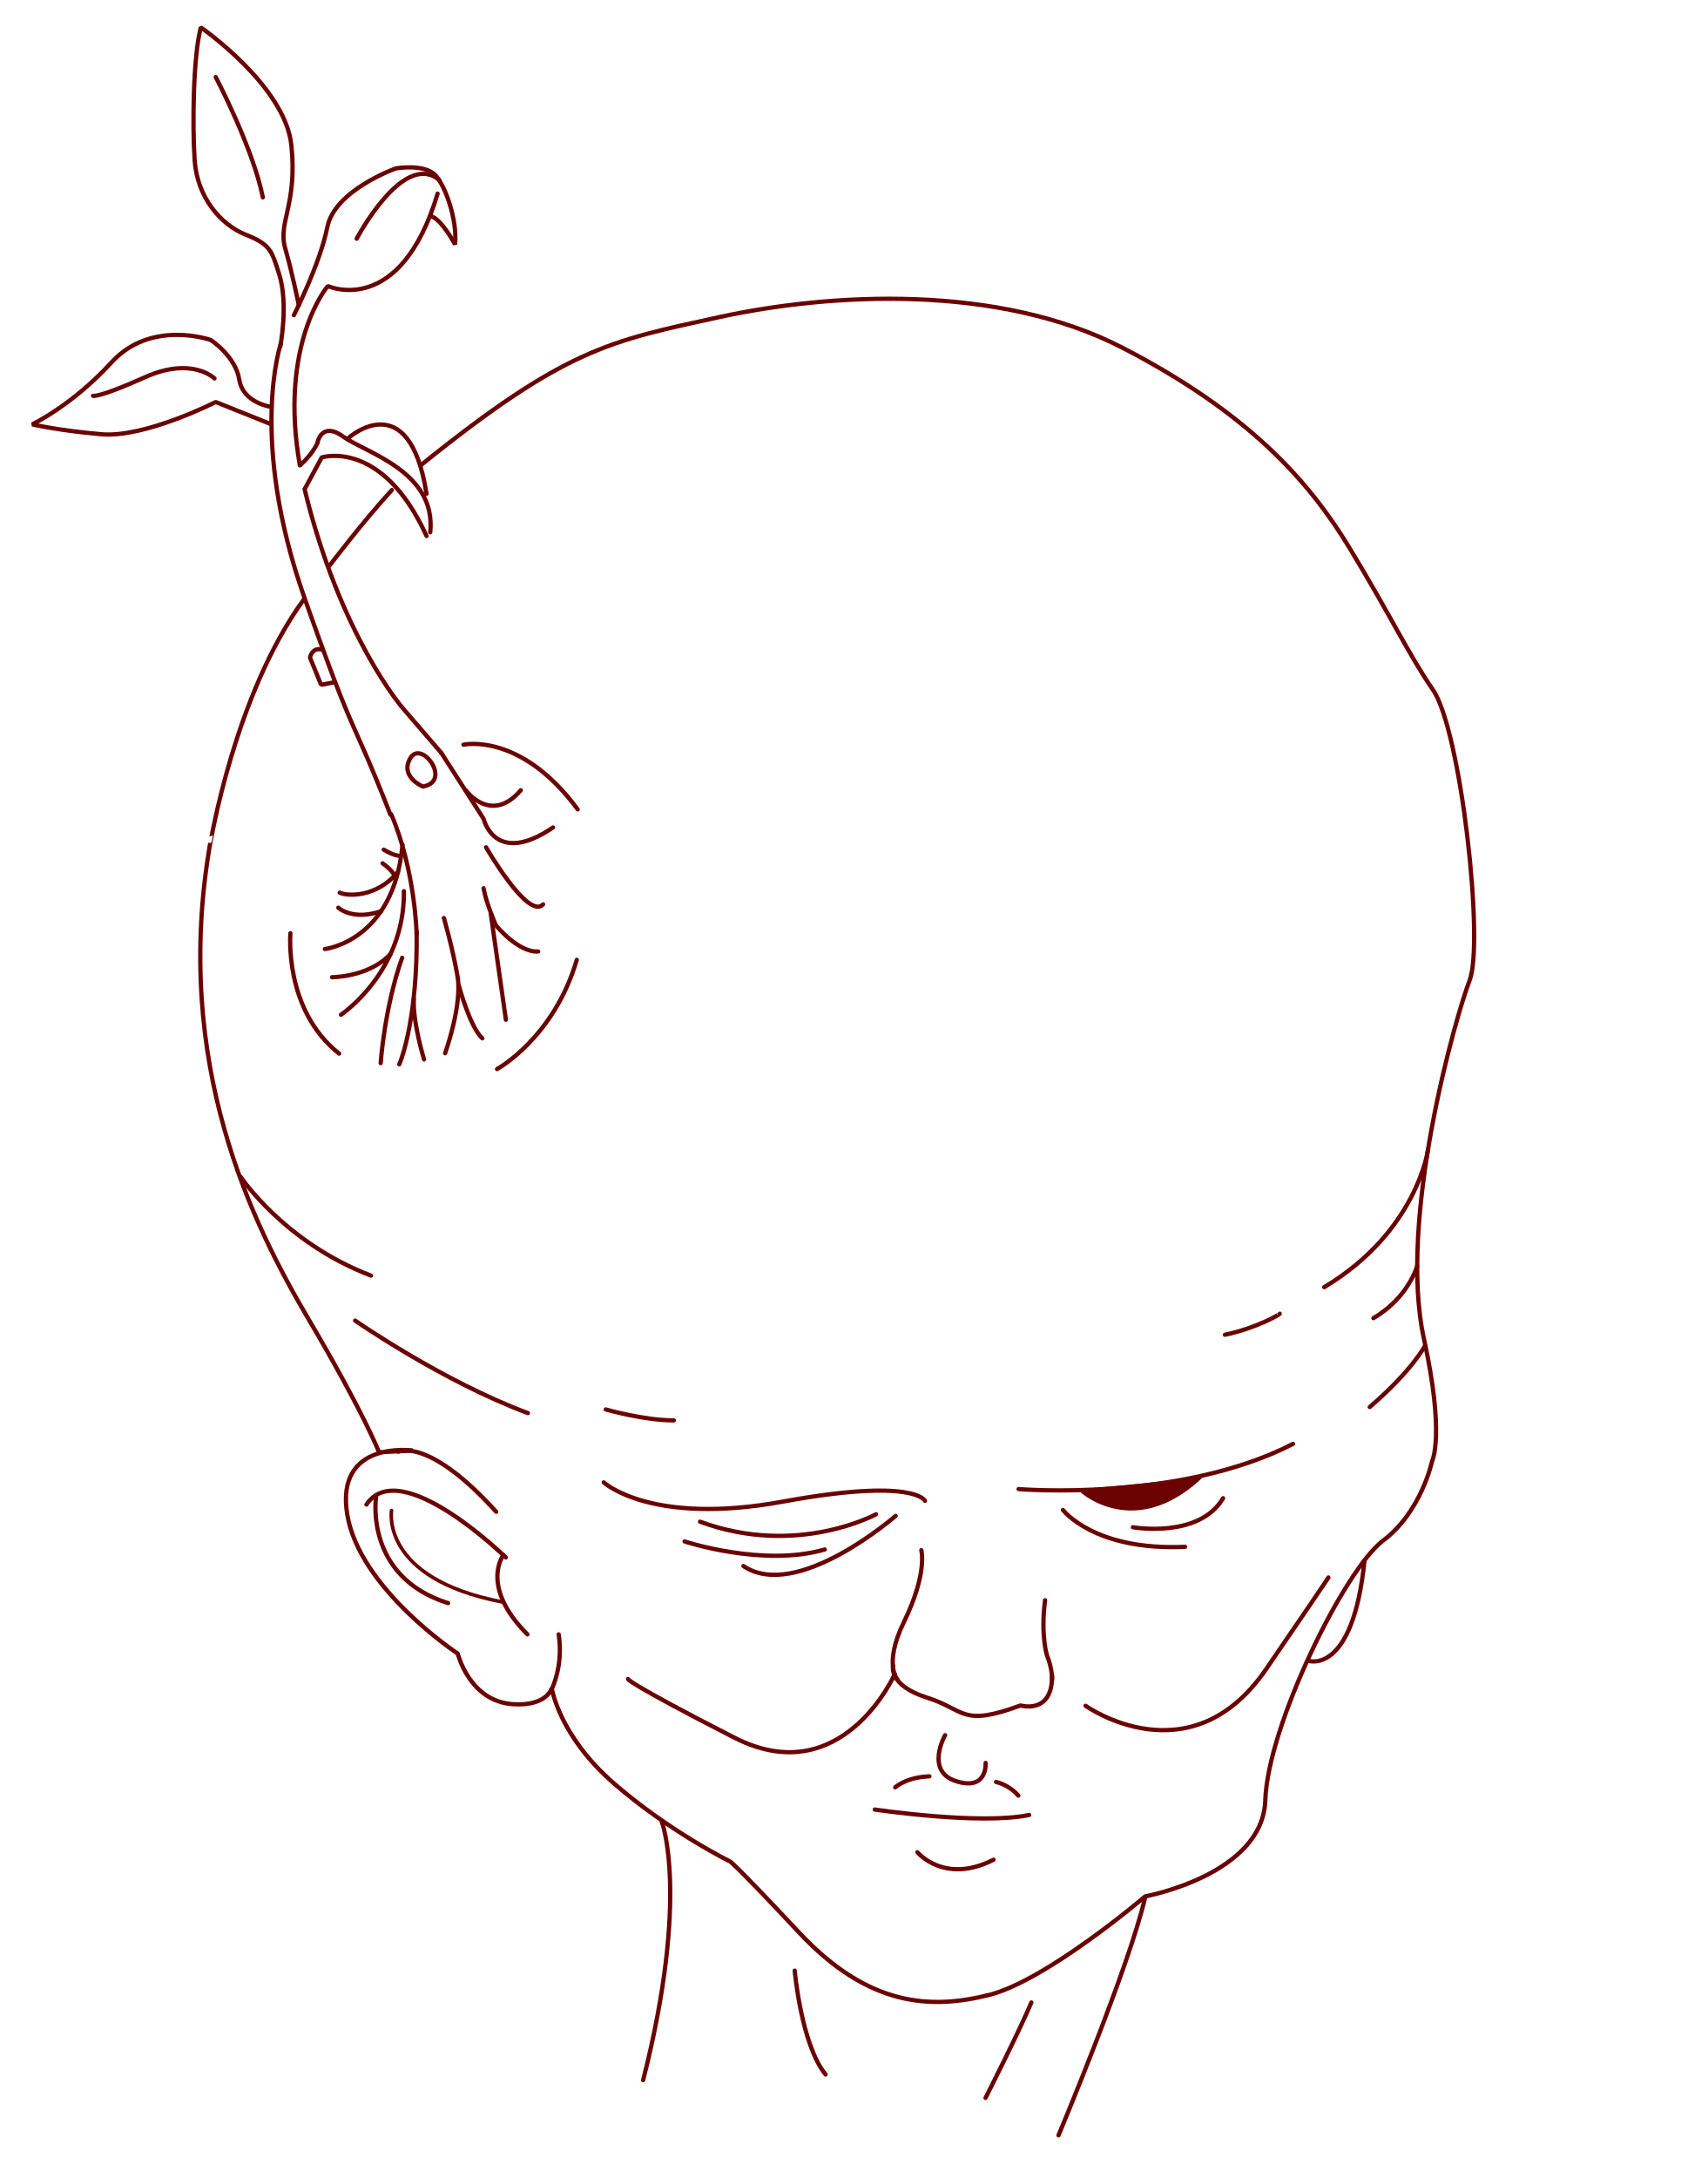
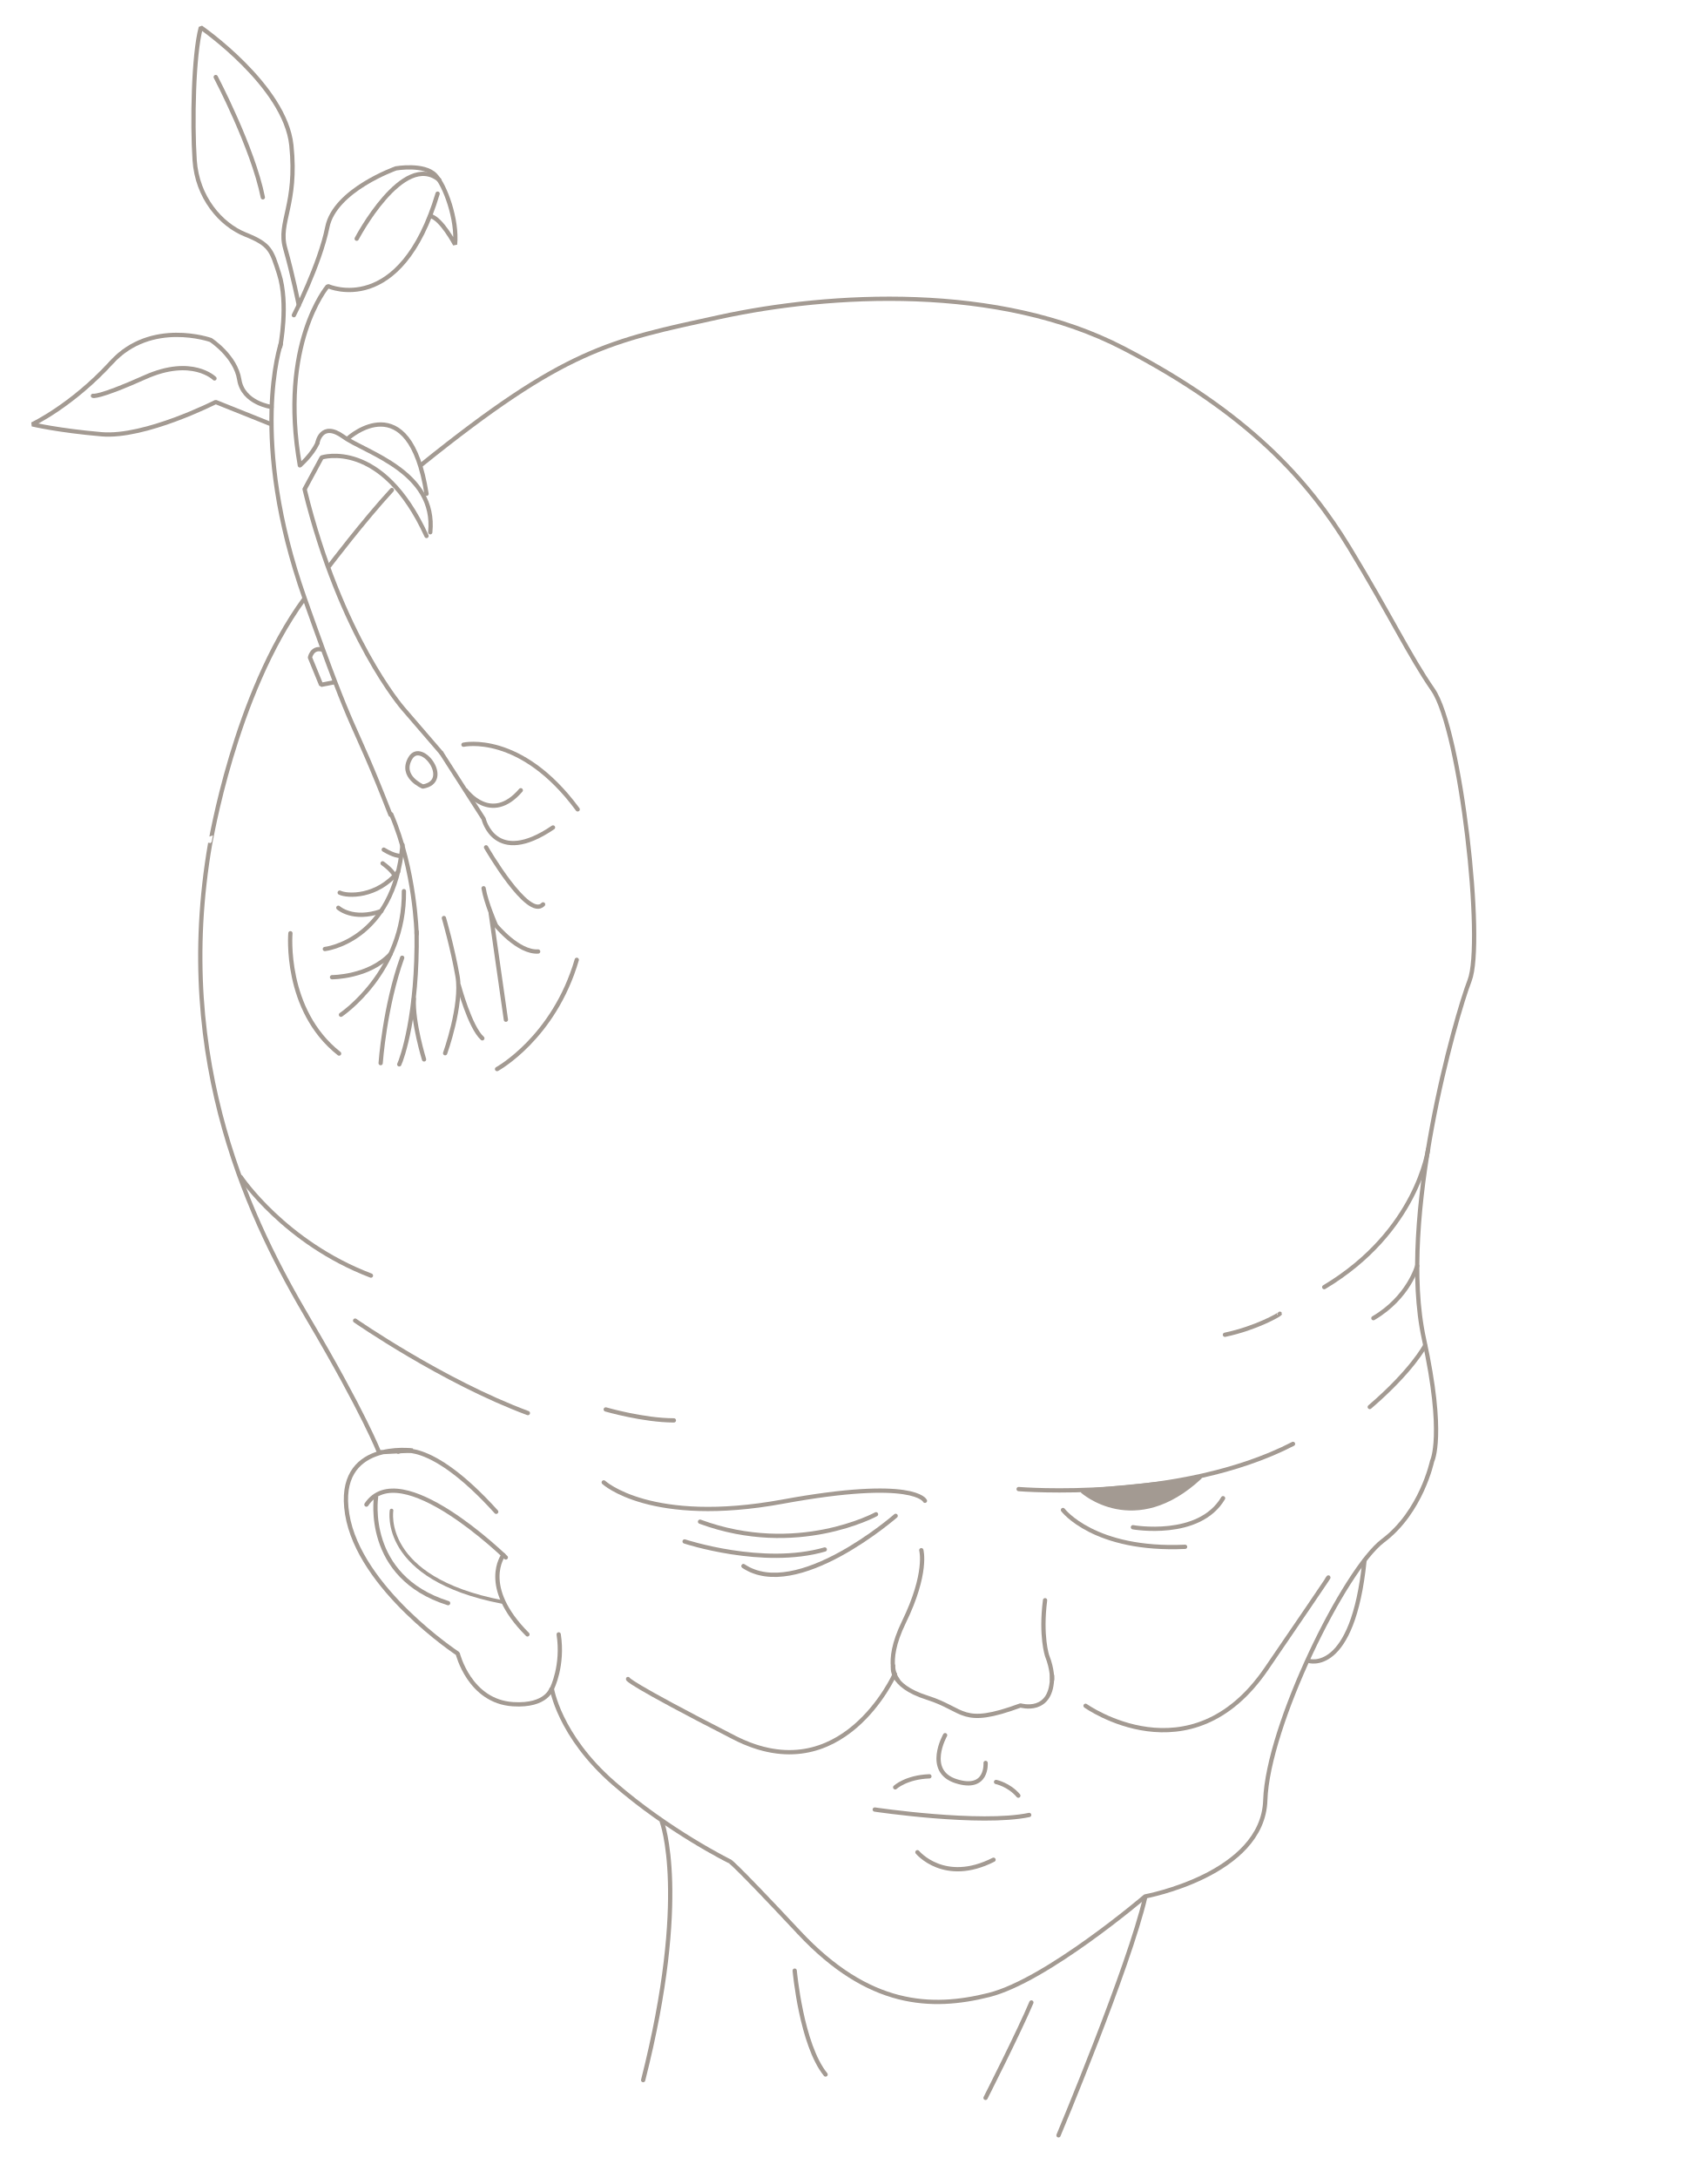
<svg xmlns="http://www.w3.org/2000/svg" version="1.1" id="svg1" width="3752" height="4784" viewBox="0 0 3752 4784">
  <defs id="defs1" />
  <g id="layer1">
-     <path style="fill:none;fill-opacity:1;stroke:#6b0202;stroke-width:9.37;stroke-linecap:round;stroke-linejoin:bevel;stroke-dasharray:none;stroke-opacity:1" d="M 925.65,1020.965 C 1242.234,766.131 1338.364,749.099 1581.263,696.295 c 242.899,-52.804 612.527,-73.926 887.108,68.645 274.581,142.571 406.591,290.422 496.358,438.274 89.767,147.851 132.218,237.901 183.276,311.544 61.66,88.935 113.226,555.49 80.744,638.929 -29.983,77.021 -157.96,523.772 -100.328,786.78 46.69,213.072 17.967,268.87 17.967,268.87 0,0 -23.248,111.319 -107.734,174.684 -84.486,63.365 -253.459,406.591 -258.74,570.284 -5.28,163.693 -264.02,211.216 -264.02,211.216 0,0 -216.497,184.814 -343.226,216.497 -126.73,31.682 -264.02,26.402 -417.152,-137.291 -153.132,-163.692 -152.731,-156.597 -152.731,-156.597 0,0 -132.411,-65.18 -253.86,-170.788 -121.449,-105.608 -136.707,-209.499 -136.707,-209.499 0,0 -9.614,40.193 -85.07,35.455 -95.781,-6.014 -121.449,-111.098 -121.449,-111.098 0,0 -216.497,-142.571 -242.899,-306.263 -26.402,-163.693 143.888,-139.901 143.888,-139.901 l -73.937,3.88 c 0,0 -32.988,-85.756 -154.437,-291.692 C 556.864,2692.288 377.4,2337.646 461.887,1851.848 l -0.07,0.855 c 0.709,0.643 52.771,-326.165 205.969,-536.472" id="path1" />
-     <path style="display:inline;fill:none;stroke:#6b0202;stroke-width:9.37;stroke-linecap:round;stroke-linejoin:bevel;stroke-dasharray:none;stroke-opacity:1" d="m 2076.47,3811.338 c 0,0 -45.095,79.221 24.376,101.159 69.471,21.938 64.596,-40.22 64.596,-40.22" id="path96" />
-     <path style="display:inline;fill:none;stroke:#6b0202;stroke-width:9.37;stroke-linecap:round;stroke-linejoin:bevel;stroke-dasharray:none;stroke-opacity:1" d="m 1966.779,3925.904 c 0,0 23.97,-22.345 75.159,-24.171" id="path97" />
-     <path style="display:inline;fill:none;stroke:#6b0202;stroke-width:9.37;stroke-linecap:round;stroke-linejoin:bevel;stroke-dasharray:none;stroke-opacity:1" d="m 2188.395,3914.122 c 0,0 28.235,5.687 48.955,30.063" id="path98" />
-     <path style="fill:none;stroke:#6b0202;stroke-width:9.37;stroke-linecap:round;stroke-linejoin:bevel;stroke-dasharray:none;stroke-opacity:1" d="m 2335.392,3316.721 c 0,0 68,90.055 268.326,80.865" id="path19" />
-     <path style="fill:#6b0202;stroke:#6b0202;stroke-width:9.37;stroke-linecap:round;stroke-linejoin:bevel;stroke-dasharray:none;stroke-opacity:1;fill-opacity:1" d="m 2636.63,3244.309 c -144.001,134.305 -258.657,30.763 -258.657,30.763 0,0 252.983,-20.398 258.657,-30.763 z" id="path18" />
-     <path style="fill:none;stroke:#6b0202;stroke-width:9.37;stroke-linecap:round;stroke-linejoin:bevel;stroke-dasharray:none;stroke-opacity:1" d="m 1326.413,3256.072 c 0,0 102.92,95.568 393.3,42.27 290.38,-53.298 312.434,-1.838 312.434,-1.838" id="path15" />
-     <path style="fill:none;stroke:#6b0202;stroke-width:9.37;stroke-linecap:round;stroke-linejoin:bevel;stroke-dasharray:none;stroke-opacity:1" d="m 1921.876,3974.671 c 0,0 231.69,34.563 339.29,11.918" id="path10" />
-     <path style="fill:none;stroke:#6b0202;stroke-width:9.37;stroke-linecap:round;stroke-linejoin:bevel;stroke-dasharray:none;stroke-opacity:1" d="m 826.165,3288.974 c 0,0 -26.402,174.253 158.412,232.338" id="path5" />
-     <path style="fill:none;stroke:#6b0202;stroke-width:9.37;stroke-linecap:round;stroke-linejoin:bevel;stroke-dasharray:none;stroke-opacity:1" d="m 1106.026,3415.703 c 0,0 -52.804,68.645 52.804,174.253" id="path6" />
-     <path style="fill:none;stroke:#6b0202;stroke-width:9.37;stroke-linecap:round;stroke-linejoin:bevel;stroke-dasharray:none;stroke-opacity:1" d="m 2237.986,3270.775 c 0,0 352.867,29.406 602.814,-99.244" id="path17" />
-     <path style="fill:none;stroke:#6b0202;stroke-width:9.37;stroke-linecap:round;stroke-linejoin:bevel;stroke-dasharray:none;stroke-opacity:1" d="m 2015.606,4068.402 c 0,0 58.811,71.676 167.244,16.541" id="path11" />
-     <path style="fill:none;stroke:#6b0202;stroke-width:9.37;stroke-linecap:round;stroke-linejoin:bevel;stroke-dasharray:none;stroke-opacity:1" d="m 875.006,3188.669 c 0,0 65.868,-33.083 215.179,131.986" id="path2" />
-     <path style="fill:none;stroke:#6b0202;stroke-width:9.37;stroke-linecap:round;stroke-linejoin:bevel;stroke-dasharray:none;stroke-opacity:1" d="m 1965.984,3676.94 c 0,0 -115.784,260.974 -352.867,139.677 -237.083,-121.298 -233.407,-128.649 -233.407,-128.649" id="path21" />
-     <path style="fill:none;stroke:#6b0202;stroke-width:9.37;stroke-linecap:round;stroke-linejoin:bevel;stroke-dasharray:none;stroke-opacity:1" d="m 2385.014,3746.778 c 0,0 229.731,163.569 396.975,-80.865 167.244,-244.434 133.888,-197.346 133.888,-197.346" id="path22" />
-     <path style="fill:none;stroke:#6b0202;stroke-width:9.37;stroke-linecap:round;stroke-linejoin:bevel;stroke-dasharray:none;stroke-opacity:1" d="m 1111.307,3420.983 c 0,0 -232.338,-227.057 -306.263,-116.169" id="path4" />
-     <path style="fill:none;stroke:#6b0202;stroke-width:9.37;stroke-linecap:round;stroke-linejoin:bevel;stroke-dasharray:none;stroke-opacity:1" d="m 1967.822,3329.586 c 0,0 -216.866,189.298 -334.488,110.271" id="path20" />
-     <path style="fill:none;stroke:#6b0202;stroke-width:9.37;stroke-linecap:round;stroke-linejoin:bevel;stroke-dasharray:none;stroke-opacity:1" d="m 2325.597,4690.27 c 0,0 155.538,-370.997 190.478,-523.089" id="path24" />
-     <path style="fill:none;stroke:#6b0202;stroke-width:9.37;stroke-linecap:round;stroke-linejoin:bevel;stroke-dasharray:none;stroke-opacity:1" d="m 1454.146,4001.742 c 0,0 61.659,162.369 -41.106,567.265" id="path23" />
-     <path style="display:inline;fill:none;stroke:#6b0202;stroke-width:9.37;stroke-linecap:round;stroke-linejoin:bevel;stroke-dasharray:none;stroke-opacity:1" d="m 1746,4328.536 c 0,0 14.387,162.369 67.825,228.139" id="path25" />
-     <path style="fill:none;stroke:#6b0202;stroke-width:9.37;stroke-linecap:round;stroke-linejoin:bevel;stroke-dasharray:none;stroke-opacity:1" d="m 1212.801,3708.554 c 0,0 25.236,-49.953 14.675,-118.598" id="path7" />
-     <path style="fill:none;stroke:#6b0202;stroke-width:9.37;stroke-linecap:round;stroke-linejoin:bevel;stroke-dasharray:none;stroke-opacity:1" d="m 2165.283,4608.057 c 0,0 73.991,-145.927 100.71,-209.641" id="path26" />
-     <path style="fill:none;stroke:#6b0202;stroke-width:9.37;stroke-linecap:round;stroke-linejoin:bevel;stroke-dasharray:none;stroke-opacity:1" d="m 2874.962,3648.041 c 0,0 97.331,32.642 122.962,-220.601" id="path8" />
-     <path style="fill:none;stroke:#6b0202;stroke-width:9.37;stroke-linecap:round;stroke-linejoin:bevel;stroke-dasharray:none;stroke-opacity:1" d="m 1962.193,3659.012 c 0,0 -11.142,42.834 74.914,69.965 84.486,26.636 73.895,65.263 205.056,17.075 0,0 70.097,20.94 69.297,-65.48" id="path9" />
-     <path style="display:inline;fill:none;stroke:#6b0202;stroke-width:9.37;stroke-linecap:round;stroke-linejoin:bevel;stroke-dasharray:none;stroke-opacity:1" d="m 836.315,2335.183 c 0,0 8.615,-123.558 47.273,-231.509" id="path27" />
-     <path style="display:inline;fill:none;stroke:#6b0202;stroke-width:9.37;stroke-linecap:round;stroke-linejoin:bevel;stroke-dasharray:none;stroke-opacity:1" d="m 877.183,2337.908 c 5.449,-10.898 40.867,-108.98 38.143,-291.52" id="path29" />
-     <path style="display:inline;fill:none;stroke:#6b0202;stroke-width:9.37;stroke-linecap:round;stroke-linejoin:bevel;stroke-dasharray:none;stroke-opacity:1" d="m 931.672,2327.01 c 0,0 -25.165,-81.446 -22.441,-133.212" id="path30" />
-     <path style="display:inline;fill:none;stroke:#6b0202;stroke-width:9.37;stroke-linecap:round;stroke-linejoin:bevel;stroke-dasharray:none;stroke-opacity:1" d="m 977.989,2313.387 c 0,0 38.143,-106.255 27.245,-168.918 -10.898,-62.663 -29.969,-128.051 -29.969,-128.051" id="path31" />
-     <path style="display:inline;fill:none;stroke:#6b0202;stroke-width:9.37;stroke-linecap:round;stroke-linejoin:bevel;stroke-dasharray:none;stroke-opacity:1" d="m 1008.102,2164.762 c 0,0 24.376,91.411 51.621,115.931" id="path32" />
-     <path style="display:inline;fill:none;stroke:#6b0202;stroke-width:9.37;stroke-linecap:round;stroke-linejoin:bevel;stroke-dasharray:none;stroke-opacity:1" d="m 1111.489,2239.826 -33.339,-233.73" id="path33" />
-     <path style="display:inline;fill:none;stroke:#6b0202;stroke-width:9.37;stroke-linecap:round;stroke-linejoin:bevel;stroke-dasharray:none;stroke-opacity:1" d="m 1182.325,2089.979 c -43.592,2.724 -92.632,-57.214 -92.632,-57.214 0,0 -21.796,-49.041 -27.245,-81.735" id="path34" />
-     <path style="display:inline;fill:none;stroke:#6b0202;stroke-width:9.37;stroke-linecap:round;stroke-linejoin:bevel;stroke-dasharray:none;stroke-opacity:1" d="m 749.132,2228.928 c 0,0 140.498,-93.939 138.274,-271.532" id="path35" />
-     <path style="display:inline;fill:none;stroke:#6b0202;stroke-width:9.37;stroke-linecap:round;stroke-linejoin:bevel;stroke-dasharray:none;stroke-opacity:1" d="m 729.467,2146.447 c 0,0 80.636,0.286 128.644,-51.018" id="path36" />
-     <path style="display:inline;fill:none;stroke:#6b0202;stroke-width:9.37;stroke-linecap:round;stroke-linejoin:bevel;stroke-dasharray:none;stroke-opacity:1" d="m 713.713,2084.53 c 0,0 151.175,-16.382 170.634,-228.729" id="path37" />
-     <path style="display:inline;fill:none;stroke:#6b0202;stroke-width:9.37;stroke-linecap:round;stroke-linejoin:bevel;stroke-dasharray:none;stroke-opacity:1" d="m 915.326,2051.837 c 0,0 -2.731,-139.237 -55.78,-263.349" id="path38" />
-     <path style="display:inline;fill:none;stroke:#6b0202;stroke-width:9.37;stroke-linecap:round;stroke-linejoin:bevel;stroke-dasharray:none;stroke-opacity:1" d="m 743.331,1993.876 c 0,0 31.68,29.355 94.563,7.273" id="path39" />
-     <path style="display:inline;fill:none;stroke:#6b0202;stroke-width:9.37;stroke-linecap:round;stroke-linejoin:bevel;stroke-dasharray:none;stroke-opacity:1" d="m 746.341,1960.698 c 16.347,8.174 82.014,11.127 128.33,-46.088" id="path40" />
-     <path style="display:inline;fill:none;stroke:#6b0202;stroke-width:9.37;stroke-linecap:round;stroke-linejoin:bevel;stroke-dasharray:none;stroke-opacity:1" d="m 1067.897,1861.122 c 0,0 92.633,160.745 125.326,125.326" id="path41" />
-     <path style="display:inline;fill:none;stroke:#6b0202;stroke-width:9.37;stroke-linecap:round;stroke-linejoin:bevel;stroke-dasharray:none;stroke-opacity:1" d="m 969.815,1654.062 92.633,144.398 c 0,0 24.52,106.255 152.571,19.071" id="path42" />
-     <path style="display:inline;fill:none;stroke:#6b0202;stroke-width:9.37;stroke-linecap:round;stroke-linejoin:bevel;stroke-dasharray:none;stroke-opacity:1" d="m 1023.66,1736.153 c 0,0 55.135,75.929 120.523,-0.357" id="path44" />
-     <path style="display:inline;fill:none;stroke:#6b0202;stroke-width:9.37;stroke-linecap:round;stroke-linejoin:bevel;stroke-dasharray:none;stroke-opacity:1" d="m 969.815,1654.062 -84.459,-98.082 c 0,0 -137.092,-157.002 -216.103,-481.216 m -10.446,-52.538 C 611.939,756.226 719.162,629.654 719.162,629.654" id="path48" />
-     <path style="display:inline;fill:none;stroke:#6b0202;stroke-width:9.37;stroke-linecap:round;stroke-linejoin:bevel;stroke-dasharray:none;stroke-opacity:1" d="m 928.948,1727.623 c 0,0 -51.765,-21.796 -27.245,-62.663 24.52,-40.867 92.633,51.765 27.245,62.663 z" id="path49" />
-     <path style="display:inline;fill:none;stroke:#6b0202;stroke-width:9.37;stroke-linecap:round;stroke-linejoin:bevel;stroke-dasharray:none;stroke-opacity:1" d="m 732.417,1498.987 -26.877,5.228 -24.52,-59.939 c 0,0 4.418,-23.048 26.214,-17.599" id="path50" />
-     <path style="display:inline;fill:none;stroke:#6b0202;stroke-width:9.37;stroke-linecap:round;stroke-linejoin:bevel;stroke-dasharray:none;stroke-opacity:1" d="M 593.17,930.762 473.959,883.032 c 0,0 -155.296,79.01 -250.653,70.837 -95.357,-8.173 -152.571,-21.796 -152.571,-21.796 0,0 87.184,-40.867 174.367,-136.224 87.184,-95.357 217.959,-49.041 217.959,-49.041 0,0 54.49,35.418 62.663,87.184 8.173,51.765 70.837,59.939 70.837,59.939" id="path51" />
-     <path style="display:inline;fill:none;stroke:#6b0202;stroke-width:9.37;stroke-linecap:round;stroke-linejoin:bevel;stroke-dasharray:none;stroke-opacity:1" d="m 471.234,831.266 c 0,0 -49.041,-49.041 -152.571,-2.724 -103.531,46.316 -114.428,40.867 -114.428,40.867" id="path52" />
-     <path style="display:inline;fill:none;stroke:#6b0202;stroke-width:9.37;stroke-linecap:round;stroke-linejoin:bevel;stroke-dasharray:none;stroke-opacity:1" d="m 615.632,761.433 c 0,0 18.864,-93.843 -2.724,-160.745 -16.439,-50.941 -19.071,-63.667 -73.561,-85.463 -54.49,-21.796 -106.255,-81.735 -111.704,-163.469 -5.449,-81.735 -2.724,-231.581 13.622,-291.52 0,0 185.265,128.051 198.888,258.826 13.622,130.775 -29.969,168.918 -13.622,226.132 16.347,57.214 29.969,125.326 29.969,125.326" id="path53" />
-     <path style="display:inline;fill:none;stroke:#6b0202;stroke-width:9.37;stroke-linecap:round;stroke-linejoin:bevel;stroke-dasharray:none;stroke-opacity:1" d="m 645.601,692.318 c 0,0 57.214,-111.704 73.561,-193.439 16.347,-81.735 150.787,-129.038 150.787,-129.038 0,0 61.723,-10.708 86.244,14.61 21.611,22.314 49.041,98.082 43.592,152.571 0,0 -29.969,-57.214 -54.49,-62.663" id="path54" />
-     <path style="display:inline;fill:none;stroke:#6b0202;stroke-width:9.37;stroke-linecap:round;stroke-linejoin:bevel;stroke-dasharray:none;stroke-opacity:1" d="m 721.792,628.904 c 0,0 157.641,70.134 239.66,-203.578" id="path55" />
-     <path style="display:inline;fill:none;stroke:#6b0202;stroke-width:9.37;stroke-linecap:round;stroke-linejoin:bevel;stroke-dasharray:none;stroke-opacity:1" d="m 783.658,524.339 c 0,0 102.22,-194.655 181.506,-128.943" id="path56" />
-     <path style="display:inline;fill:none;stroke:#6b0202;stroke-width:9.37;stroke-linecap:round;stroke-linejoin:bevel;stroke-dasharray:none;stroke-opacity:1" d="m 473.959,169.216 c 0,0 81.735,155.296 103.531,264.275" id="path57" />
-     <path style="display:inline;fill:none;stroke:#6b0202;stroke-width:9.37;stroke-linecap:round;stroke-linejoin:bevel;stroke-dasharray:none;stroke-opacity:1" d="m 670.152,1072.818 36.691,-68.028 c 0,0 132.197,-42.748 230.278,172.487" id="path58" />
-     <path style="display:inline;fill:none;stroke:#6b0202;stroke-width:9.37;stroke-linecap:round;stroke-linejoin:bevel;stroke-dasharray:none;stroke-opacity:1" d="m 697.367,972.94 c 0,0 8.173,-49.041 57.214,-13.622 49.041,35.418 204.336,76.286 190.714,209.786" id="path60" />
-     <path style="display:inline;fill:none;stroke:#6b0202;stroke-width:9.37;stroke-linecap:round;stroke-linejoin:bevel;stroke-dasharray:none;stroke-opacity:1" d="m 765.479,962.042 c 0,0 133.5,-119.877 171.643,122.602" id="path61" />
-     <path style="fill:none;stroke:#6b0202;stroke-width:9.37;stroke-linecap:round;stroke-linejoin:bevel;stroke-dasharray:none;stroke-opacity:1" d="m 723.79,1242.687 c 0,0 75.471,-99.484 137.22,-166.379" id="path67" />
-     <path style="fill:none;stroke:#6b0202;stroke-width:9.37;stroke-linecap:round;stroke-linejoin:bevel;stroke-dasharray:none;stroke-opacity:1" d="m 1924.691,3326.116 c 0,0 -173.66,94.97 -386.665,16.281" id="path68" />
-     <path style="fill:none;stroke:#6b0202;stroke-width:9.37;stroke-linecap:round;stroke-linejoin:bevel;stroke-dasharray:none;stroke-opacity:1" d="m 1504.109,3385.812 c 0,0 172.303,56.982 307.975,17.637" id="path69" />
-     <path style="fill:none;stroke:#6b0202;stroke-width:9.37;stroke-linecap:round;stroke-linejoin:bevel;stroke-dasharray:none;stroke-opacity:1" d="m 2489.086,3354.607 c 0,0 145.169,25.778 198.081,-63.766" id="path70" />
-     <path style="fill:none;stroke:#6b0202;stroke-width:9.37;stroke-linecap:round;stroke-linejoin:bevel;stroke-dasharray:none;stroke-opacity:1" d="m 1972.508,3690.202 c 0,0 -32.398,-33.217 13.371,-127.195 52.573,-107.946 38.299,-157.985 38.299,-157.985" id="path71" />
-     <path style="fill:none;stroke:#6b0202;stroke-width:9.37;stroke-linecap:round;stroke-linejoin:bevel;stroke-dasharray:none;stroke-opacity:1" d="m 2311.424,3689.874 c 0,0 1.197,-22.74 -10.772,-52.662 0,0 -14.732,-43.264 -4.603,-122.267" id="path72" />
-     <path style="fill:none;stroke:#6b0202;stroke-width:9.37;stroke-linecap:round;stroke-linejoin:bevel;stroke-dasharray:none;stroke-opacity:1" d="m 660.021,1021.24 c 0,0 25.928,-22.48 37.332,-48.003" id="path73" />
-     <path style="fill:none;stroke:#6b0202;stroke-width:9.37;stroke-linecap:round;stroke-linejoin:bevel;stroke-dasharray:none;stroke-opacity:1" d="m 3137.699,2523.845 c 0,0 -23.338,180.678 -228.299,303.385" id="path74" />
-     <path style="fill:none;stroke:#6b0202;stroke-width:9.37;stroke-linecap:round;stroke-linejoin:bevel;stroke-dasharray:none;stroke-opacity:1" d="m 3113.665,2780.44 c 0,0 -18.732,69.494 -96.245,114.933" id="path75" />
-     <path style="fill:none;stroke:#6b0202;stroke-width:9.37;stroke-linecap:round;stroke-linejoin:bevel;stroke-dasharray:none;stroke-opacity:1" d="m 3131.006,2955.589 c 0,0 -28.054,54.717 -121.604,134.903" id="path76" />
-     <path style="fill:none;stroke:#6b0202;stroke-width:9.37;stroke-linecap:round;stroke-linejoin:bevel;stroke-dasharray:none;stroke-opacity:1" d="m 780.235,2900.719 c 0,0 192.446,133.643 379.546,203.137" id="path77" />
-     <path style="fill:none;stroke:#6b0202;stroke-width:9.37;stroke-linecap:round;stroke-linejoin:bevel;stroke-dasharray:none;stroke-opacity:1" d="m 1330.845,3095.838 c 0,0 82.859,24.056 149.68,24.056" id="path78" />
-     <path style="fill:none;stroke:#6b0202;stroke-width:9.37;stroke-linecap:round;stroke-linejoin:bevel;stroke-dasharray:none;stroke-opacity:1" d="m 528.986,2585.321 c 0,0 96.223,144.335 285.996,216.502" id="path79" />
-     <path style="fill:none;stroke:#6b0202;stroke-width:9.37;stroke-linecap:round;stroke-linejoin:bevel;stroke-dasharray:none;stroke-opacity:1" d="m 2811.873,2885.561 c 0.365,1.33 -51.368,31.665 -120.638,46.27" id="path80" />
-     <path style="fill:none;stroke:#6b0202;stroke-width:9.37;stroke-linecap:round;stroke-linejoin:bevel;stroke-dasharray:none;stroke-opacity:1" d="m 878.166,1880.007 c 0,0 -12.524,0 -35.067,-13.776" id="path89" />
-     <path style="fill:none;stroke:#6b0202;stroke-width:9.37;stroke-linecap:round;stroke-linejoin:bevel;stroke-dasharray:none;stroke-opacity:1" d="m 864.39,1918.831 c 0,0 -6.262,-10.019 -23.795,-22.543" id="path90" />
-     <path style="fill:none;stroke:#6b0202;stroke-width:9.37;stroke-linecap:round;stroke-linejoin:bevel;stroke-dasharray:none;stroke-opacity:1" d="m 1092.057,2348.231 c 0,0 124.859,-68.105 175.126,-239.988" id="path91" />
-     <path style="fill:none;stroke:#6b0202;stroke-width:9.37;stroke-linecap:round;stroke-linejoin:bevel;stroke-dasharray:none;stroke-opacity:1" d="m 638.025,2049.867 c 0,0 -14.594,168.64 107.022,264.311" id="path92" />
-     <path style="fill:none;stroke:#6b0202;stroke-width:9.37;stroke-linecap:round;stroke-linejoin:bevel;stroke-dasharray:none;stroke-opacity:1" d="m 616.888,755.299 c 0,0 -71.318,208.81 52.455,558.973 117.784,333.217 98.144,243.856 188.51,475.373" id="path93" />
-     <path style="fill:none;stroke:#6b0202;stroke-width:9.37;stroke-linecap:round;stroke-linejoin:bevel;stroke-dasharray:none;stroke-opacity:1" d="m 1018.262,1635.752 c 0,0 125.471,-28.409 250.942,142.042" id="path99" />
-     <path style="fill:none;stroke:#6b0202;stroke-width:7.87;stroke-linecap:round;stroke-linejoin:bevel" d="m 860.243,3317.827 c 0,0 -25.811,149.024 242.724,200.783" id="path3" />
+     <path style="fill:none;fill-opacity:1;stroke:#a39a92;stroke-width:9.37;stroke-linecap:round;stroke-linejoin:bevel;stroke-dasharray:none;stroke-opacity:1" d="M 925.65,1020.965 C 1242.234,766.131 1338.364,749.099 1581.263,696.295 c 242.899,-52.804 612.527,-73.926 887.108,68.645 274.581,142.571 406.591,290.422 496.358,438.274 89.767,147.851 132.218,237.901 183.276,311.544 61.66,88.935 113.226,555.49 80.744,638.929 -29.983,77.021 -157.96,523.772 -100.328,786.78 46.69,213.072 17.967,268.87 17.967,268.87 0,0 -23.248,111.319 -107.734,174.684 -84.486,63.365 -253.459,406.591 -258.74,570.284 -5.28,163.693 -264.02,211.216 -264.02,211.216 0,0 -216.497,184.814 -343.226,216.497 -126.73,31.682 -264.02,26.402 -417.152,-137.291 -153.132,-163.692 -152.731,-156.597 -152.731,-156.597 0,0 -132.411,-65.18 -253.86,-170.788 -121.449,-105.608 -136.707,-209.499 -136.707,-209.499 0,0 -9.614,40.193 -85.07,35.455 -95.781,-6.014 -121.449,-111.098 -121.449,-111.098 0,0 -216.497,-142.571 -242.899,-306.263 -26.402,-163.693 143.888,-139.901 143.888,-139.901 l -73.937,3.88 c 0,0 -32.988,-85.756 -154.437,-291.692 C 556.864,2692.288 377.4,2337.646 461.887,1851.848 l -0.07,0.855 c 0.709,0.643 52.771,-326.165 205.969,-536.472" id="path1" />
+     <path style="display:inline;fill:none;stroke:#a39a92;stroke-width:9.37;stroke-linecap:round;stroke-linejoin:bevel;stroke-dasharray:none;stroke-opacity:1" d="m 2076.47,3811.338 c 0,0 -45.095,79.221 24.376,101.159 69.471,21.938 64.596,-40.22 64.596,-40.22" id="path96" />
+     <path style="display:inline;fill:none;stroke:#a39a92;stroke-width:9.37;stroke-linecap:round;stroke-linejoin:bevel;stroke-dasharray:none;stroke-opacity:1" d="m 1966.779,3925.904 c 0,0 23.97,-22.345 75.159,-24.171" id="path97" />
+     <path style="display:inline;fill:none;stroke:#a39a92;stroke-width:9.37;stroke-linecap:round;stroke-linejoin:bevel;stroke-dasharray:none;stroke-opacity:1" d="m 2188.395,3914.122 c 0,0 28.235,5.687 48.955,30.063" id="path98" />
+     <path style="fill:none;stroke:#a39a92;stroke-width:9.37;stroke-linecap:round;stroke-linejoin:bevel;stroke-dasharray:none;stroke-opacity:1" d="m 2335.392,3316.721 c 0,0 68,90.055 268.326,80.865" id="path19" />
+     <path style="fill:#a39a92;stroke:#a39a92;stroke-width:9.37;stroke-linecap:round;stroke-linejoin:bevel;stroke-dasharray:none;stroke-opacity:1;fill-opacity:1" d="m 2636.63,3244.309 c -144.001,134.305 -258.657,30.763 -258.657,30.763 0,0 252.983,-20.398 258.657,-30.763 z" id="path18" />
+     <path style="fill:none;stroke:#a39a92;stroke-width:9.37;stroke-linecap:round;stroke-linejoin:bevel;stroke-dasharray:none;stroke-opacity:1" d="m 1326.413,3256.072 c 0,0 102.92,95.568 393.3,42.27 290.38,-53.298 312.434,-1.838 312.434,-1.838" id="path15" />
+     <path style="fill:none;stroke:#a39a92;stroke-width:9.37;stroke-linecap:round;stroke-linejoin:bevel;stroke-dasharray:none;stroke-opacity:1" d="m 1921.876,3974.671 c 0,0 231.69,34.563 339.29,11.918" id="path10" />
+     <path style="fill:none;stroke:#a39a92;stroke-width:9.37;stroke-linecap:round;stroke-linejoin:bevel;stroke-dasharray:none;stroke-opacity:1" d="m 826.165,3288.974 c 0,0 -26.402,174.253 158.412,232.338" id="path5" />
+     <path style="fill:none;stroke:#a39a92;stroke-width:9.37;stroke-linecap:round;stroke-linejoin:bevel;stroke-dasharray:none;stroke-opacity:1" d="m 1106.026,3415.703 c 0,0 -52.804,68.645 52.804,174.253" id="path6" />
+     <path style="fill:none;stroke:#a39a92;stroke-width:9.37;stroke-linecap:round;stroke-linejoin:bevel;stroke-dasharray:none;stroke-opacity:1" d="m 2237.986,3270.775 c 0,0 352.867,29.406 602.814,-99.244" id="path17" />
+     <path style="fill:none;stroke:#a39a92;stroke-width:9.37;stroke-linecap:round;stroke-linejoin:bevel;stroke-dasharray:none;stroke-opacity:1" d="m 2015.606,4068.402 c 0,0 58.811,71.676 167.244,16.541" id="path11" />
+     <path style="fill:none;stroke:#a39a92;stroke-width:9.37;stroke-linecap:round;stroke-linejoin:bevel;stroke-dasharray:none;stroke-opacity:1" d="m 875.006,3188.669 c 0,0 65.868,-33.083 215.179,131.986" id="path2" />
+     <path style="fill:none;stroke:#a39a92;stroke-width:9.37;stroke-linecap:round;stroke-linejoin:bevel;stroke-dasharray:none;stroke-opacity:1" d="m 1965.984,3676.94 c 0,0 -115.784,260.974 -352.867,139.677 -237.083,-121.298 -233.407,-128.649 -233.407,-128.649" id="path21" />
+     <path style="fill:none;stroke:#a39a92;stroke-width:9.37;stroke-linecap:round;stroke-linejoin:bevel;stroke-dasharray:none;stroke-opacity:1" d="m 2385.014,3746.778 c 0,0 229.731,163.569 396.975,-80.865 167.244,-244.434 133.888,-197.346 133.888,-197.346" id="path22" />
+     <path style="fill:none;stroke:#a39a92;stroke-width:9.37;stroke-linecap:round;stroke-linejoin:bevel;stroke-dasharray:none;stroke-opacity:1" d="m 1111.307,3420.983 c 0,0 -232.338,-227.057 -306.263,-116.169" id="path4" />
+     <path style="fill:none;stroke:#a39a92;stroke-width:9.37;stroke-linecap:round;stroke-linejoin:bevel;stroke-dasharray:none;stroke-opacity:1" d="m 1967.822,3329.586 c 0,0 -216.866,189.298 -334.488,110.271" id="path20" />
+     <path style="fill:none;stroke:#a39a92;stroke-width:9.37;stroke-linecap:round;stroke-linejoin:bevel;stroke-dasharray:none;stroke-opacity:1" d="m 2325.597,4690.27 c 0,0 155.538,-370.997 190.478,-523.089" id="path24" />
+     <path style="fill:none;stroke:#a39a92;stroke-width:9.37;stroke-linecap:round;stroke-linejoin:bevel;stroke-dasharray:none;stroke-opacity:1" d="m 1454.146,4001.742 c 0,0 61.659,162.369 -41.106,567.265" id="path23" />
+     <path style="display:inline;fill:none;stroke:#a39a92;stroke-width:9.37;stroke-linecap:round;stroke-linejoin:bevel;stroke-dasharray:none;stroke-opacity:1" d="m 1746,4328.536 c 0,0 14.387,162.369 67.825,228.139" id="path25" />
+     <path style="fill:none;stroke:#a39a92;stroke-width:9.37;stroke-linecap:round;stroke-linejoin:bevel;stroke-dasharray:none;stroke-opacity:1" d="m 1212.801,3708.554 c 0,0 25.236,-49.953 14.675,-118.598" id="path7" />
+     <path style="fill:none;stroke:#a39a92;stroke-width:9.37;stroke-linecap:round;stroke-linejoin:bevel;stroke-dasharray:none;stroke-opacity:1" d="m 2165.283,4608.057 c 0,0 73.991,-145.927 100.71,-209.641" id="path26" />
+     <path style="fill:none;stroke:#a39a92;stroke-width:9.37;stroke-linecap:round;stroke-linejoin:bevel;stroke-dasharray:none;stroke-opacity:1" d="m 2874.962,3648.041 c 0,0 97.331,32.642 122.962,-220.601" id="path8" />
+     <path style="fill:none;stroke:#a39a92;stroke-width:9.37;stroke-linecap:round;stroke-linejoin:bevel;stroke-dasharray:none;stroke-opacity:1" d="m 1962.193,3659.012 c 0,0 -11.142,42.834 74.914,69.965 84.486,26.636 73.895,65.263 205.056,17.075 0,0 70.097,20.94 69.297,-65.48" id="path9" />
+     <path style="display:inline;fill:none;stroke:#a39a92;stroke-width:9.37;stroke-linecap:round;stroke-linejoin:bevel;stroke-dasharray:none;stroke-opacity:1" d="m 836.315,2335.183 c 0,0 8.615,-123.558 47.273,-231.509" id="path27" />
+     <path style="display:inline;fill:none;stroke:#a39a92;stroke-width:9.37;stroke-linecap:round;stroke-linejoin:bevel;stroke-dasharray:none;stroke-opacity:1" d="m 877.183,2337.908 c 5.449,-10.898 40.867,-108.98 38.143,-291.52" id="path29" />
+     <path style="display:inline;fill:none;stroke:#a39a92;stroke-width:9.37;stroke-linecap:round;stroke-linejoin:bevel;stroke-dasharray:none;stroke-opacity:1" d="m 931.672,2327.01 c 0,0 -25.165,-81.446 -22.441,-133.212" id="path30" />
+     <path style="display:inline;fill:none;stroke:#a39a92;stroke-width:9.37;stroke-linecap:round;stroke-linejoin:bevel;stroke-dasharray:none;stroke-opacity:1" d="m 977.989,2313.387 c 0,0 38.143,-106.255 27.245,-168.918 -10.898,-62.663 -29.969,-128.051 -29.969,-128.051" id="path31" />
+     <path style="display:inline;fill:none;stroke:#a39a92;stroke-width:9.37;stroke-linecap:round;stroke-linejoin:bevel;stroke-dasharray:none;stroke-opacity:1" d="m 1008.102,2164.762 c 0,0 24.376,91.411 51.621,115.931" id="path32" />
+     <path style="display:inline;fill:none;stroke:#a39a92;stroke-width:9.37;stroke-linecap:round;stroke-linejoin:bevel;stroke-dasharray:none;stroke-opacity:1" d="m 1111.489,2239.826 -33.339,-233.73" id="path33" />
+     <path style="display:inline;fill:none;stroke:#a39a92;stroke-width:9.37;stroke-linecap:round;stroke-linejoin:bevel;stroke-dasharray:none;stroke-opacity:1" d="m 1182.325,2089.979 c -43.592,2.724 -92.632,-57.214 -92.632,-57.214 0,0 -21.796,-49.041 -27.245,-81.735" id="path34" />
+     <path style="display:inline;fill:none;stroke:#a39a92;stroke-width:9.37;stroke-linecap:round;stroke-linejoin:bevel;stroke-dasharray:none;stroke-opacity:1" d="m 749.132,2228.928 c 0,0 140.498,-93.939 138.274,-271.532" id="path35" />
+     <path style="display:inline;fill:none;stroke:#a39a92;stroke-width:9.37;stroke-linecap:round;stroke-linejoin:bevel;stroke-dasharray:none;stroke-opacity:1" d="m 729.467,2146.447 c 0,0 80.636,0.286 128.644,-51.018" id="path36" />
+     <path style="display:inline;fill:none;stroke:#a39a92;stroke-width:9.37;stroke-linecap:round;stroke-linejoin:bevel;stroke-dasharray:none;stroke-opacity:1" d="m 713.713,2084.53 c 0,0 151.175,-16.382 170.634,-228.729" id="path37" />
+     <path style="display:inline;fill:none;stroke:#a39a92;stroke-width:9.37;stroke-linecap:round;stroke-linejoin:bevel;stroke-dasharray:none;stroke-opacity:1" d="m 915.326,2051.837 c 0,0 -2.731,-139.237 -55.78,-263.349" id="path38" />
+     <path style="display:inline;fill:none;stroke:#a39a92;stroke-width:9.37;stroke-linecap:round;stroke-linejoin:bevel;stroke-dasharray:none;stroke-opacity:1" d="m 743.331,1993.876 c 0,0 31.68,29.355 94.563,7.273" id="path39" />
+     <path style="display:inline;fill:none;stroke:#a39a92;stroke-width:9.37;stroke-linecap:round;stroke-linejoin:bevel;stroke-dasharray:none;stroke-opacity:1" d="m 746.341,1960.698 c 16.347,8.174 82.014,11.127 128.33,-46.088" id="path40" />
+     <path style="display:inline;fill:none;stroke:#a39a92;stroke-width:9.37;stroke-linecap:round;stroke-linejoin:bevel;stroke-dasharray:none;stroke-opacity:1" d="m 1067.897,1861.122 c 0,0 92.633,160.745 125.326,125.326" id="path41" />
+     <path style="display:inline;fill:none;stroke:#a39a92;stroke-width:9.37;stroke-linecap:round;stroke-linejoin:bevel;stroke-dasharray:none;stroke-opacity:1" d="m 969.815,1654.062 92.633,144.398 c 0,0 24.52,106.255 152.571,19.071" id="path42" />
+     <path style="display:inline;fill:none;stroke:#a39a92;stroke-width:9.37;stroke-linecap:round;stroke-linejoin:bevel;stroke-dasharray:none;stroke-opacity:1" d="m 1023.66,1736.153 c 0,0 55.135,75.929 120.523,-0.357" id="path44" />
+     <path style="display:inline;fill:none;stroke:#a39a92;stroke-width:9.37;stroke-linecap:round;stroke-linejoin:bevel;stroke-dasharray:none;stroke-opacity:1" d="m 969.815,1654.062 -84.459,-98.082 c 0,0 -137.092,-157.002 -216.103,-481.216 m -10.446,-52.538 C 611.939,756.226 719.162,629.654 719.162,629.654" id="path48" />
+     <path style="display:inline;fill:none;stroke:#a39a92;stroke-width:9.37;stroke-linecap:round;stroke-linejoin:bevel;stroke-dasharray:none;stroke-opacity:1" d="m 928.948,1727.623 c 0,0 -51.765,-21.796 -27.245,-62.663 24.52,-40.867 92.633,51.765 27.245,62.663 z" id="path49" />
+     <path style="display:inline;fill:none;stroke:#a39a92;stroke-width:9.37;stroke-linecap:round;stroke-linejoin:bevel;stroke-dasharray:none;stroke-opacity:1" d="m 732.417,1498.987 -26.877,5.228 -24.52,-59.939 c 0,0 4.418,-23.048 26.214,-17.599" id="path50" />
+     <path style="display:inline;fill:none;stroke:#a39a92;stroke-width:9.37;stroke-linecap:round;stroke-linejoin:bevel;stroke-dasharray:none;stroke-opacity:1" d="M 593.17,930.762 473.959,883.032 c 0,0 -155.296,79.01 -250.653,70.837 -95.357,-8.173 -152.571,-21.796 -152.571,-21.796 0,0 87.184,-40.867 174.367,-136.224 87.184,-95.357 217.959,-49.041 217.959,-49.041 0,0 54.49,35.418 62.663,87.184 8.173,51.765 70.837,59.939 70.837,59.939" id="path51" />
+     <path style="display:inline;fill:none;stroke:#a39a92;stroke-width:9.37;stroke-linecap:round;stroke-linejoin:bevel;stroke-dasharray:none;stroke-opacity:1" d="m 471.234,831.266 c 0,0 -49.041,-49.041 -152.571,-2.724 -103.531,46.316 -114.428,40.867 -114.428,40.867" id="path52" />
+     <path style="display:inline;fill:none;stroke:#a39a92;stroke-width:9.37;stroke-linecap:round;stroke-linejoin:bevel;stroke-dasharray:none;stroke-opacity:1" d="m 615.632,761.433 c 0,0 18.864,-93.843 -2.724,-160.745 -16.439,-50.941 -19.071,-63.667 -73.561,-85.463 -54.49,-21.796 -106.255,-81.735 -111.704,-163.469 -5.449,-81.735 -2.724,-231.581 13.622,-291.52 0,0 185.265,128.051 198.888,258.826 13.622,130.775 -29.969,168.918 -13.622,226.132 16.347,57.214 29.969,125.326 29.969,125.326" id="path53" />
+     <path style="display:inline;fill:none;stroke:#a39a92;stroke-width:9.37;stroke-linecap:round;stroke-linejoin:bevel;stroke-dasharray:none;stroke-opacity:1" d="m 645.601,692.318 c 0,0 57.214,-111.704 73.561,-193.439 16.347,-81.735 150.787,-129.038 150.787,-129.038 0,0 61.723,-10.708 86.244,14.61 21.611,22.314 49.041,98.082 43.592,152.571 0,0 -29.969,-57.214 -54.49,-62.663" id="path54" />
+     <path style="display:inline;fill:none;stroke:#a39a92;stroke-width:9.37;stroke-linecap:round;stroke-linejoin:bevel;stroke-dasharray:none;stroke-opacity:1" d="m 721.792,628.904 c 0,0 157.641,70.134 239.66,-203.578" id="path55" />
+     <path style="display:inline;fill:none;stroke:#a39a92;stroke-width:9.37;stroke-linecap:round;stroke-linejoin:bevel;stroke-dasharray:none;stroke-opacity:1" d="m 783.658,524.339 c 0,0 102.22,-194.655 181.506,-128.943" id="path56" />
+     <path style="display:inline;fill:none;stroke:#a39a92;stroke-width:9.37;stroke-linecap:round;stroke-linejoin:bevel;stroke-dasharray:none;stroke-opacity:1" d="m 473.959,169.216 c 0,0 81.735,155.296 103.531,264.275" id="path57" />
+     <path style="display:inline;fill:none;stroke:#a39a92;stroke-width:9.37;stroke-linecap:round;stroke-linejoin:bevel;stroke-dasharray:none;stroke-opacity:1" d="m 670.152,1072.818 36.691,-68.028 c 0,0 132.197,-42.748 230.278,172.487" id="path58" />
+     <path style="display:inline;fill:none;stroke:#a39a92;stroke-width:9.37;stroke-linecap:round;stroke-linejoin:bevel;stroke-dasharray:none;stroke-opacity:1" d="m 697.367,972.94 c 0,0 8.173,-49.041 57.214,-13.622 49.041,35.418 204.336,76.286 190.714,209.786" id="path60" />
+     <path style="display:inline;fill:none;stroke:#a39a92;stroke-width:9.37;stroke-linecap:round;stroke-linejoin:bevel;stroke-dasharray:none;stroke-opacity:1" d="m 765.479,962.042 c 0,0 133.5,-119.877 171.643,122.602" id="path61" />
+     <path style="fill:none;stroke:#a39a92;stroke-width:9.37;stroke-linecap:round;stroke-linejoin:bevel;stroke-dasharray:none;stroke-opacity:1" d="m 723.79,1242.687 c 0,0 75.471,-99.484 137.22,-166.379" id="path67" />
+     <path style="fill:none;stroke:#a39a92;stroke-width:9.37;stroke-linecap:round;stroke-linejoin:bevel;stroke-dasharray:none;stroke-opacity:1" d="m 1924.691,3326.116 c 0,0 -173.66,94.97 -386.665,16.281" id="path68" />
+     <path style="fill:none;stroke:#a39a92;stroke-width:9.37;stroke-linecap:round;stroke-linejoin:bevel;stroke-dasharray:none;stroke-opacity:1" d="m 1504.109,3385.812 c 0,0 172.303,56.982 307.975,17.637" id="path69" />
+     <path style="fill:none;stroke:#a39a92;stroke-width:9.37;stroke-linecap:round;stroke-linejoin:bevel;stroke-dasharray:none;stroke-opacity:1" d="m 2489.086,3354.607 c 0,0 145.169,25.778 198.081,-63.766" id="path70" />
+     <path style="fill:none;stroke:#a39a92;stroke-width:9.37;stroke-linecap:round;stroke-linejoin:bevel;stroke-dasharray:none;stroke-opacity:1" d="m 1972.508,3690.202 c 0,0 -32.398,-33.217 13.371,-127.195 52.573,-107.946 38.299,-157.985 38.299,-157.985" id="path71" />
+     <path style="fill:none;stroke:#a39a92;stroke-width:9.37;stroke-linecap:round;stroke-linejoin:bevel;stroke-dasharray:none;stroke-opacity:1" d="m 2311.424,3689.874 c 0,0 1.197,-22.74 -10.772,-52.662 0,0 -14.732,-43.264 -4.603,-122.267" id="path72" />
+     <path style="fill:none;stroke:#a39a92;stroke-width:9.37;stroke-linecap:round;stroke-linejoin:bevel;stroke-dasharray:none;stroke-opacity:1" d="m 660.021,1021.24 c 0,0 25.928,-22.48 37.332,-48.003" id="path73" />
+     <path style="fill:none;stroke:#a39a92;stroke-width:9.37;stroke-linecap:round;stroke-linejoin:bevel;stroke-dasharray:none;stroke-opacity:1" d="m 3137.699,2523.845 c 0,0 -23.338,180.678 -228.299,303.385" id="path74" />
+     <path style="fill:none;stroke:#a39a92;stroke-width:9.37;stroke-linecap:round;stroke-linejoin:bevel;stroke-dasharray:none;stroke-opacity:1" d="m 3113.665,2780.44 c 0,0 -18.732,69.494 -96.245,114.933" id="path75" />
+     <path style="fill:none;stroke:#a39a92;stroke-width:9.37;stroke-linecap:round;stroke-linejoin:bevel;stroke-dasharray:none;stroke-opacity:1" d="m 3131.006,2955.589 c 0,0 -28.054,54.717 -121.604,134.903" id="path76" />
+     <path style="fill:none;stroke:#a39a92;stroke-width:9.37;stroke-linecap:round;stroke-linejoin:bevel;stroke-dasharray:none;stroke-opacity:1" d="m 780.235,2900.719 c 0,0 192.446,133.643 379.546,203.137" id="path77" />
+     <path style="fill:none;stroke:#a39a92;stroke-width:9.37;stroke-linecap:round;stroke-linejoin:bevel;stroke-dasharray:none;stroke-opacity:1" d="m 1330.845,3095.838 c 0,0 82.859,24.056 149.68,24.056" id="path78" />
+     <path style="fill:none;stroke:#a39a92;stroke-width:9.37;stroke-linecap:round;stroke-linejoin:bevel;stroke-dasharray:none;stroke-opacity:1" d="m 528.986,2585.321 c 0,0 96.223,144.335 285.996,216.502" id="path79" />
+     <path style="fill:none;stroke:#a39a92;stroke-width:9.37;stroke-linecap:round;stroke-linejoin:bevel;stroke-dasharray:none;stroke-opacity:1" d="m 2811.873,2885.561 c 0.365,1.33 -51.368,31.665 -120.638,46.27" id="path80" />
+     <path style="fill:none;stroke:#a39a92;stroke-width:9.37;stroke-linecap:round;stroke-linejoin:bevel;stroke-dasharray:none;stroke-opacity:1" d="m 878.166,1880.007 c 0,0 -12.524,0 -35.067,-13.776" id="path89" />
+     <path style="fill:none;stroke:#a39a92;stroke-width:9.37;stroke-linecap:round;stroke-linejoin:bevel;stroke-dasharray:none;stroke-opacity:1" d="m 864.39,1918.831 c 0,0 -6.262,-10.019 -23.795,-22.543" id="path90" />
+     <path style="fill:none;stroke:#a39a92;stroke-width:9.37;stroke-linecap:round;stroke-linejoin:bevel;stroke-dasharray:none;stroke-opacity:1" d="m 1092.057,2348.231 c 0,0 124.859,-68.105 175.126,-239.988" id="path91" />
+     <path style="fill:none;stroke:#a39a92;stroke-width:9.37;stroke-linecap:round;stroke-linejoin:bevel;stroke-dasharray:none;stroke-opacity:1" d="m 638.025,2049.867 c 0,0 -14.594,168.64 107.022,264.311" id="path92" />
+     <path style="fill:none;stroke:#a39a92;stroke-width:9.37;stroke-linecap:round;stroke-linejoin:bevel;stroke-dasharray:none;stroke-opacity:1" d="m 616.888,755.299 c 0,0 -71.318,208.81 52.455,558.973 117.784,333.217 98.144,243.856 188.51,475.373" id="path93" />
+     <path style="fill:none;stroke:#a39a92;stroke-width:9.37;stroke-linecap:round;stroke-linejoin:bevel;stroke-dasharray:none;stroke-opacity:1" d="m 1018.262,1635.752 c 0,0 125.471,-28.409 250.942,142.042" id="path99" />
+     <path style="fill:none;stroke:#a39a92;stroke-width:7.87;stroke-linecap:round;stroke-linejoin:bevel" d="m 860.243,3317.827 c 0,0 -25.811,149.024 242.724,200.783" id="path3" />
  </g>
</svg>
